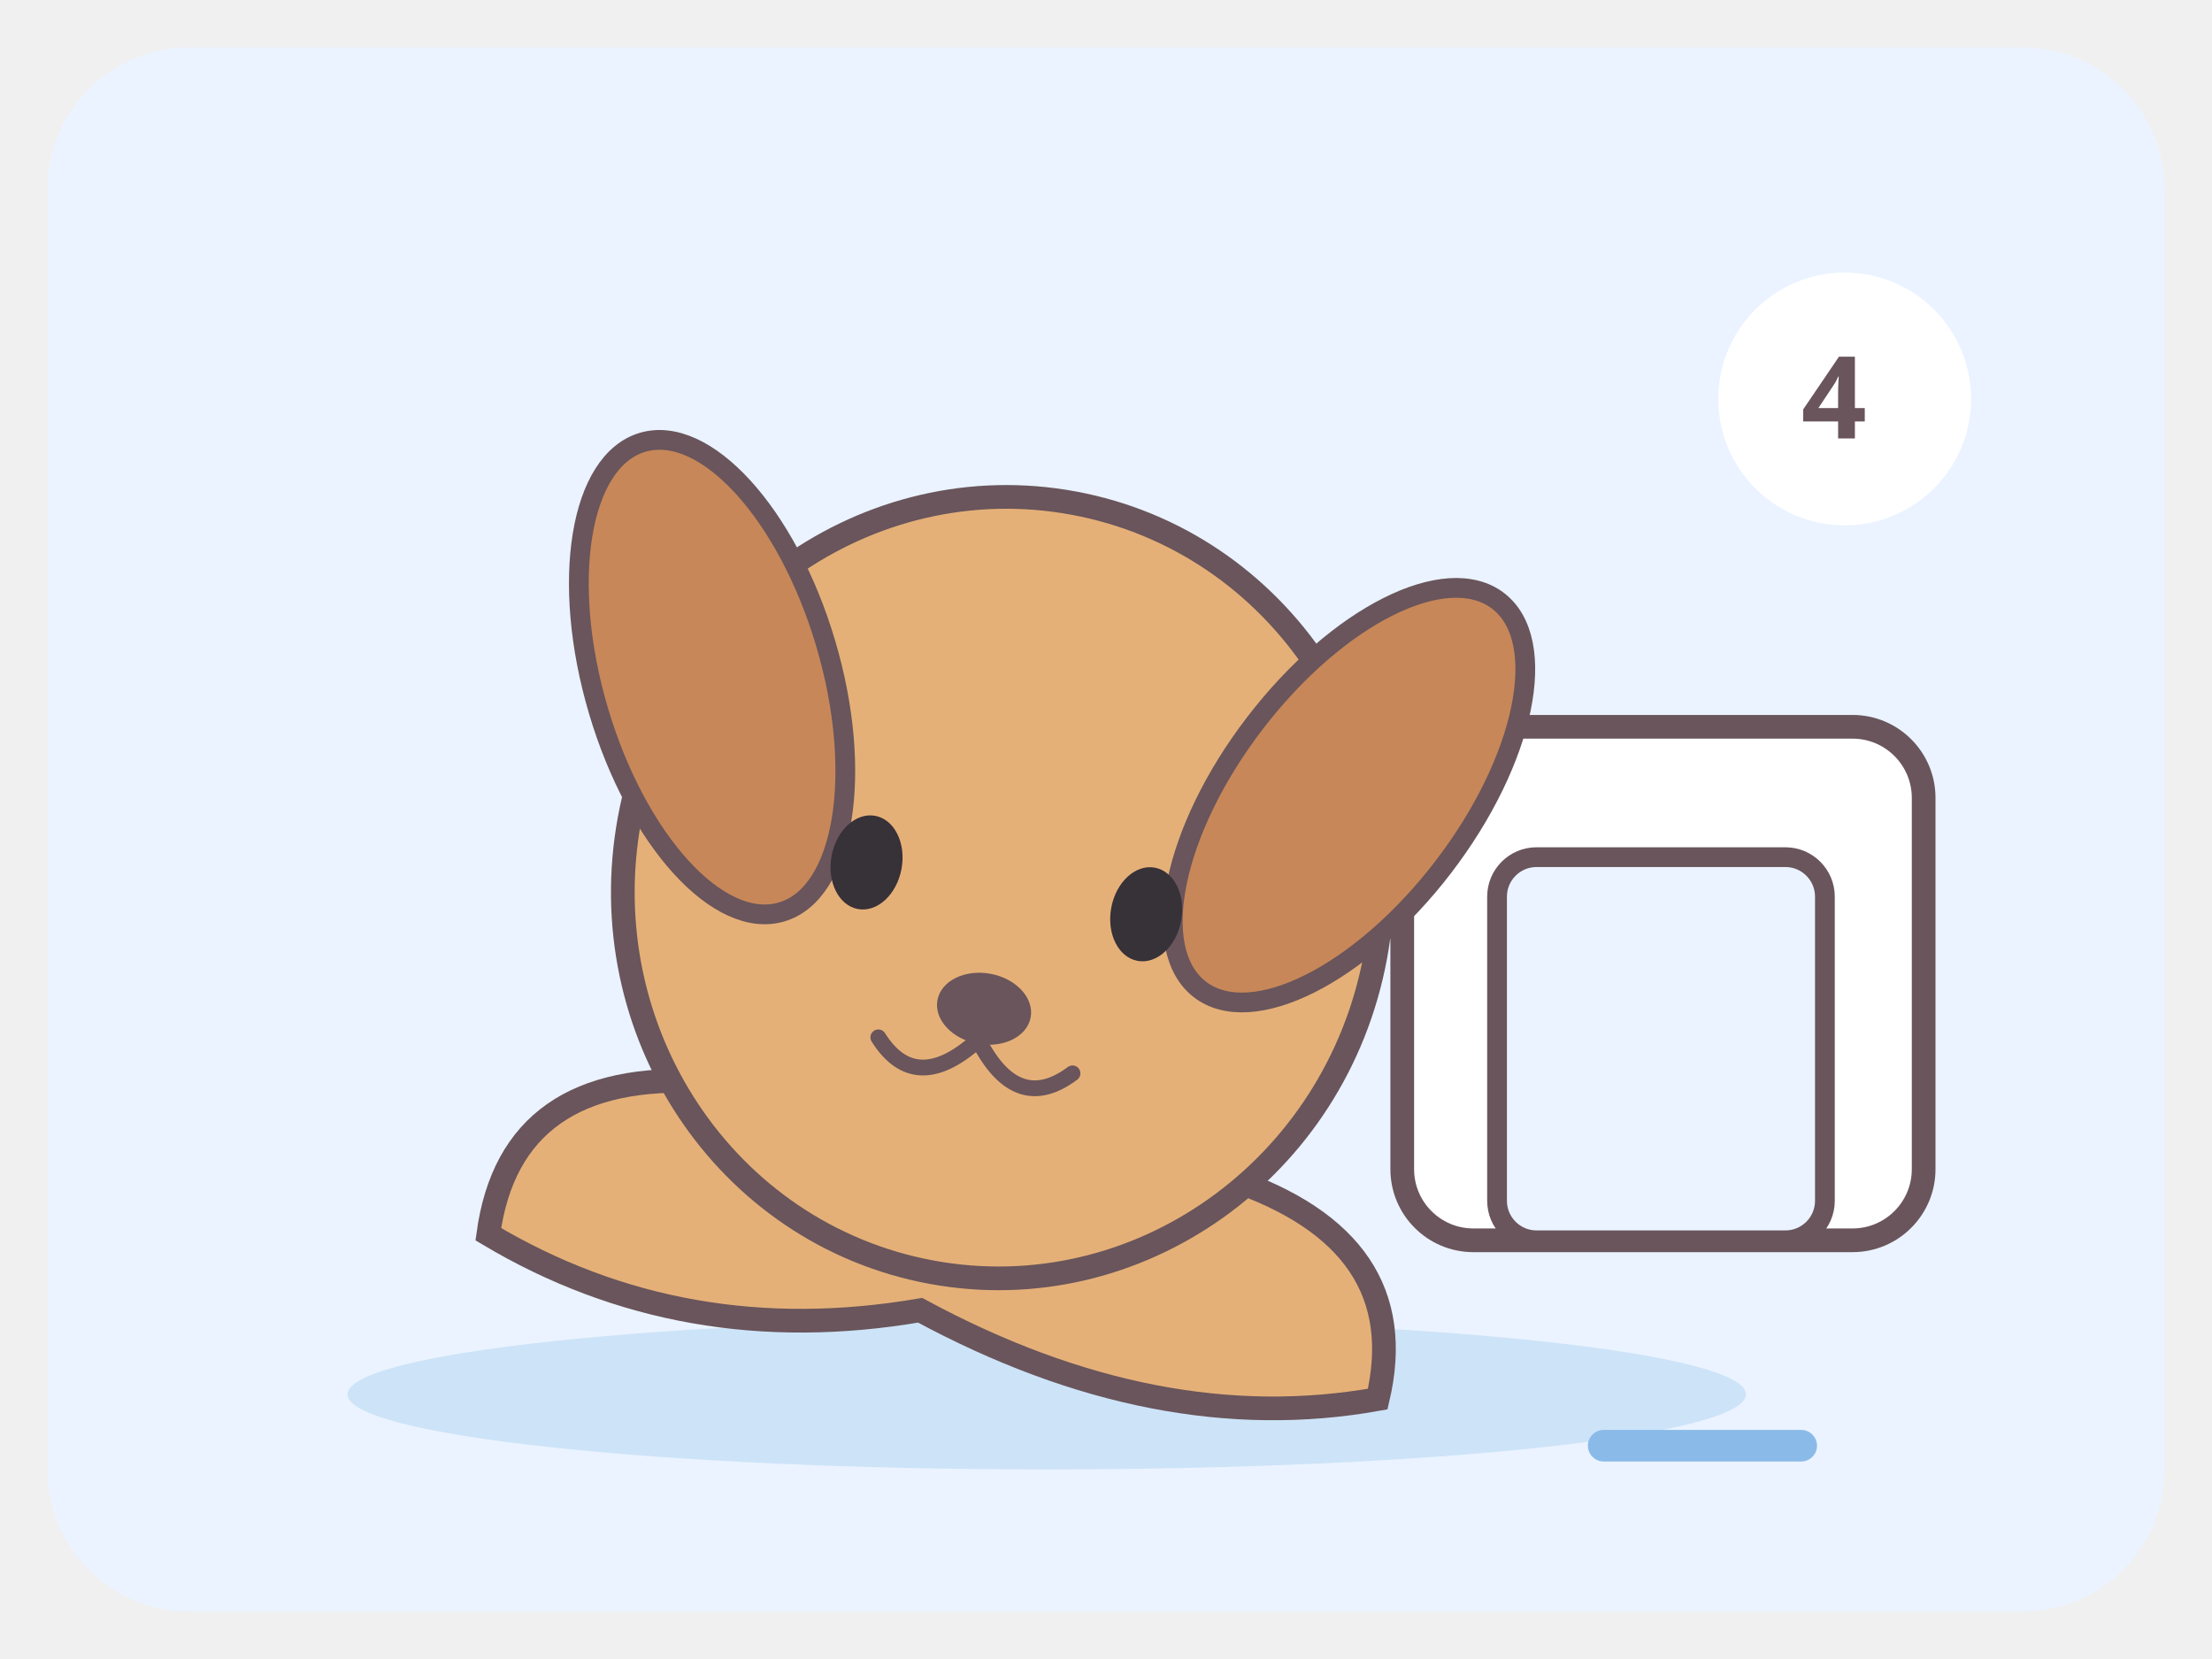
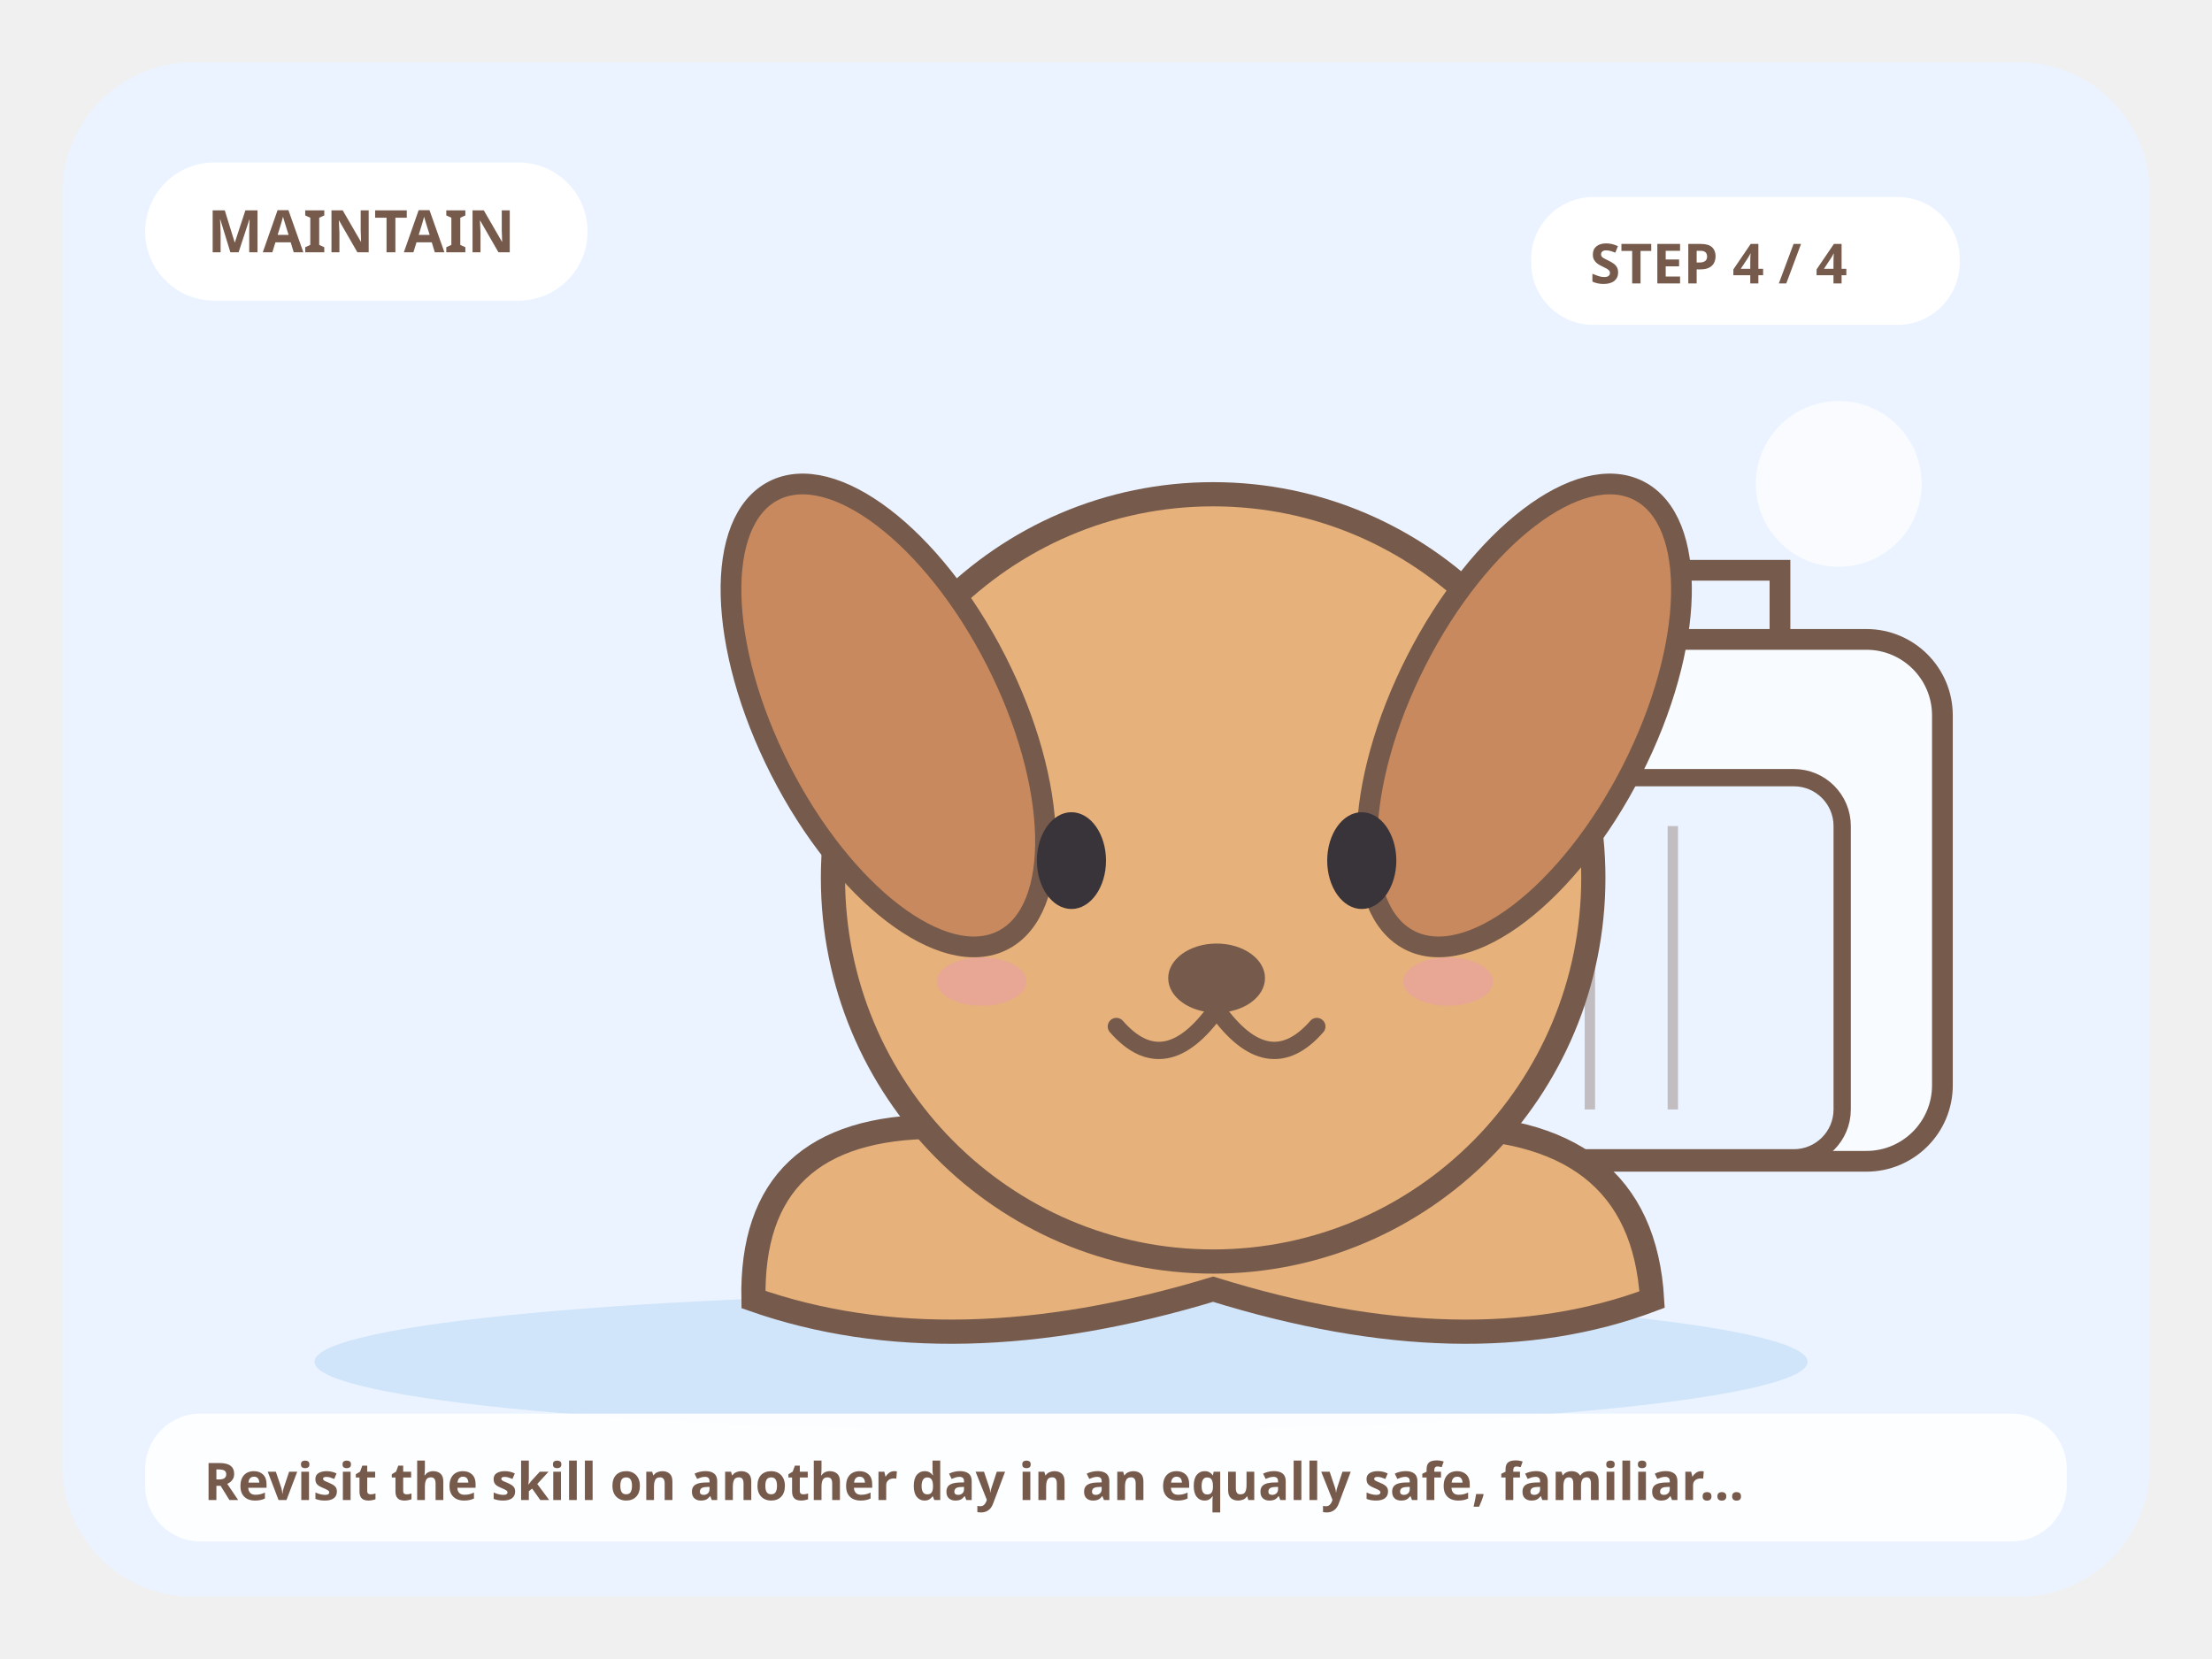
- <svg xmlns="http://www.w3.org/2000/svg" viewBox="0 0 560 420" role="img" aria-label="dog dog crate comfort lesson 04">
-   <rect x="12" y="12" width="536" height="396" rx="36" fill="#EAF3FF" />
-   <ellipse cx="265" cy="353" rx="177" ry="19" fill="#8ABBE8" opacity=".3" />
-   <rect x="355" y="184" width="132" height="130" rx="18" fill="white" stroke="#69555B" stroke-width="6" />
-   <rect x="379" y="217" width="83" height="97" rx="10" fill="#EAF3FF" stroke="#69555B" stroke-width="5" />
-   <g transform="rotate(10.5 248 245)">
-     <path d="M185 286q-49 6-47 48 54 20 111-1 65 21 118 1 2-41-47-48" fill="#E5B078" stroke="#69555B" stroke-width="6" />
-     <ellipse cx="250" cy="224" rx="96" ry="99" fill="#E5B078" stroke="#69555B" stroke-width="6" />
-     <ellipse cx="168" cy="185" rx="30" ry="62" transform="rotate(-27 168 185)" fill="#C88759" stroke="#69555B" stroke-width="5" />
-     <ellipse cx="332" cy="185" rx="30" ry="62" transform="rotate(27 332 185)" fill="#C88759" stroke="#69555B" stroke-width="5" />
-     <ellipse cx="215" cy="224" rx="9" ry="12" fill="#373138" />
-     <ellipse cx="287" cy="224" rx="9" ry="12" fill="#373138" />
-     <ellipse cx="251" cy="255" rx="12" ry="9" fill="#69555B" />
-     <path d="M251 263q-13 17-25 4m25-4q13 17 25 4" stroke="#69555B" stroke-width="4" fill="none" stroke-linecap="round" />
+ <svg xmlns="http://www.w3.org/2000/svg" viewBox="0 0 640 480" role="img" aria-labelledby="title description">
+   <rect x="18" y="18" width="604" height="444" rx="38" fill="#EAF3FF" />
+   <ellipse cx="307" cy="394" rx="216" ry="20" fill="#83B8EA" opacity=".25" />
+   <circle cx="532" cy="140" r="24" fill="white" opacity=".7" />
+   <rect x="388" y="185" width="174" height="151" rx="22" fill="#F8FBFF" stroke="#765A4B" stroke-width="6" />
+   <rect x="416" y="225" width="117" height="110" rx="14" fill="#EAF3FF" stroke="#765A4B" stroke-width="5" />
+   <path d="M432 185v-20h83v20" fill="none" stroke="#765A4B" stroke-width="6" />
+   <path d="M436 239v82m24-82v82m24-82v82" stroke="#765A4B" stroke-width="3" opacity=".35" />
+   <g transform="translate(72 0)">
+     <path d="M199 326q-54 0-53 50 57 20 133-3 74 23 127 3-3-51-64-50" fill="#E6B17A" stroke="#765A4B" stroke-width="7" />
+     <ellipse cx="279" cy="254" rx="110" ry="111" fill="#E6B17A" stroke="#765A4B" stroke-width="7" />
+     <ellipse cx="185" cy="207" rx="35" ry="73" transform="rotate(-27 185 207)" fill="#C9895E" stroke="#765A4B" stroke-width="6" />
+     <ellipse cx="369" cy="207" rx="35" ry="73" transform="rotate(27 369 207)" fill="#C9895E" stroke="#765A4B" stroke-width="6" />
+     <ellipse cx="238" cy="249" rx="10" ry="14" fill="#39343A" />
+     <ellipse cx="322" cy="249" rx="10" ry="14" fill="#39343A" />
+     <ellipse cx="280" cy="283" rx="14" ry="10" fill="#765A4B" />
+     <path d="M280 292q-15 21-29 5m29-5q15 21 29 5" stroke="#765A4B" stroke-width="5" fill="none" stroke-linecap="round" />
+     <ellipse cx="212" cy="284" rx="13" ry="7" fill="#E9A0A5" opacity=".6" />
+     <ellipse cx="347" cy="284" rx="13" ry="7" fill="#E9A0A5" opacity=".6" />
  </g>
-   <circle cx="467" cy="101" r="32" fill="white" />
-   <text x="456" y="111" font-family="sans-serif" font-size="29" font-weight="bold" fill="#69555B">4</text>
-   <path d="M406 366h50" stroke="#8ABBE8" stroke-width="8" stroke-linecap="round" />
+   <rect x="42" y="47" width="128" height="40" rx="20" fill="white" />
+   <text x="60" y="73" font-family="sans-serif" font-size="17" font-weight="700" fill="#765A4B">MAINTAIN</text>
+   <g>
+     <rect x="443" y="57" width="124" height="37" rx="18" fill="white" />
+     <text x="460" y="82" font-family="sans-serif" font-weight="700" font-size="16" fill="#765A4B">STEP 4 / 4</text>
+   </g>
+   <rect x="42" y="409" width="556" height="37" rx="16" fill="white" opacity=".91" />
+   <text x="59" y="434" font-family="sans-serif" font-size="15" font-weight="600" fill="#765A4B">Revisit the skill on another day in an equally safe, familiar…</text>
</svg>
